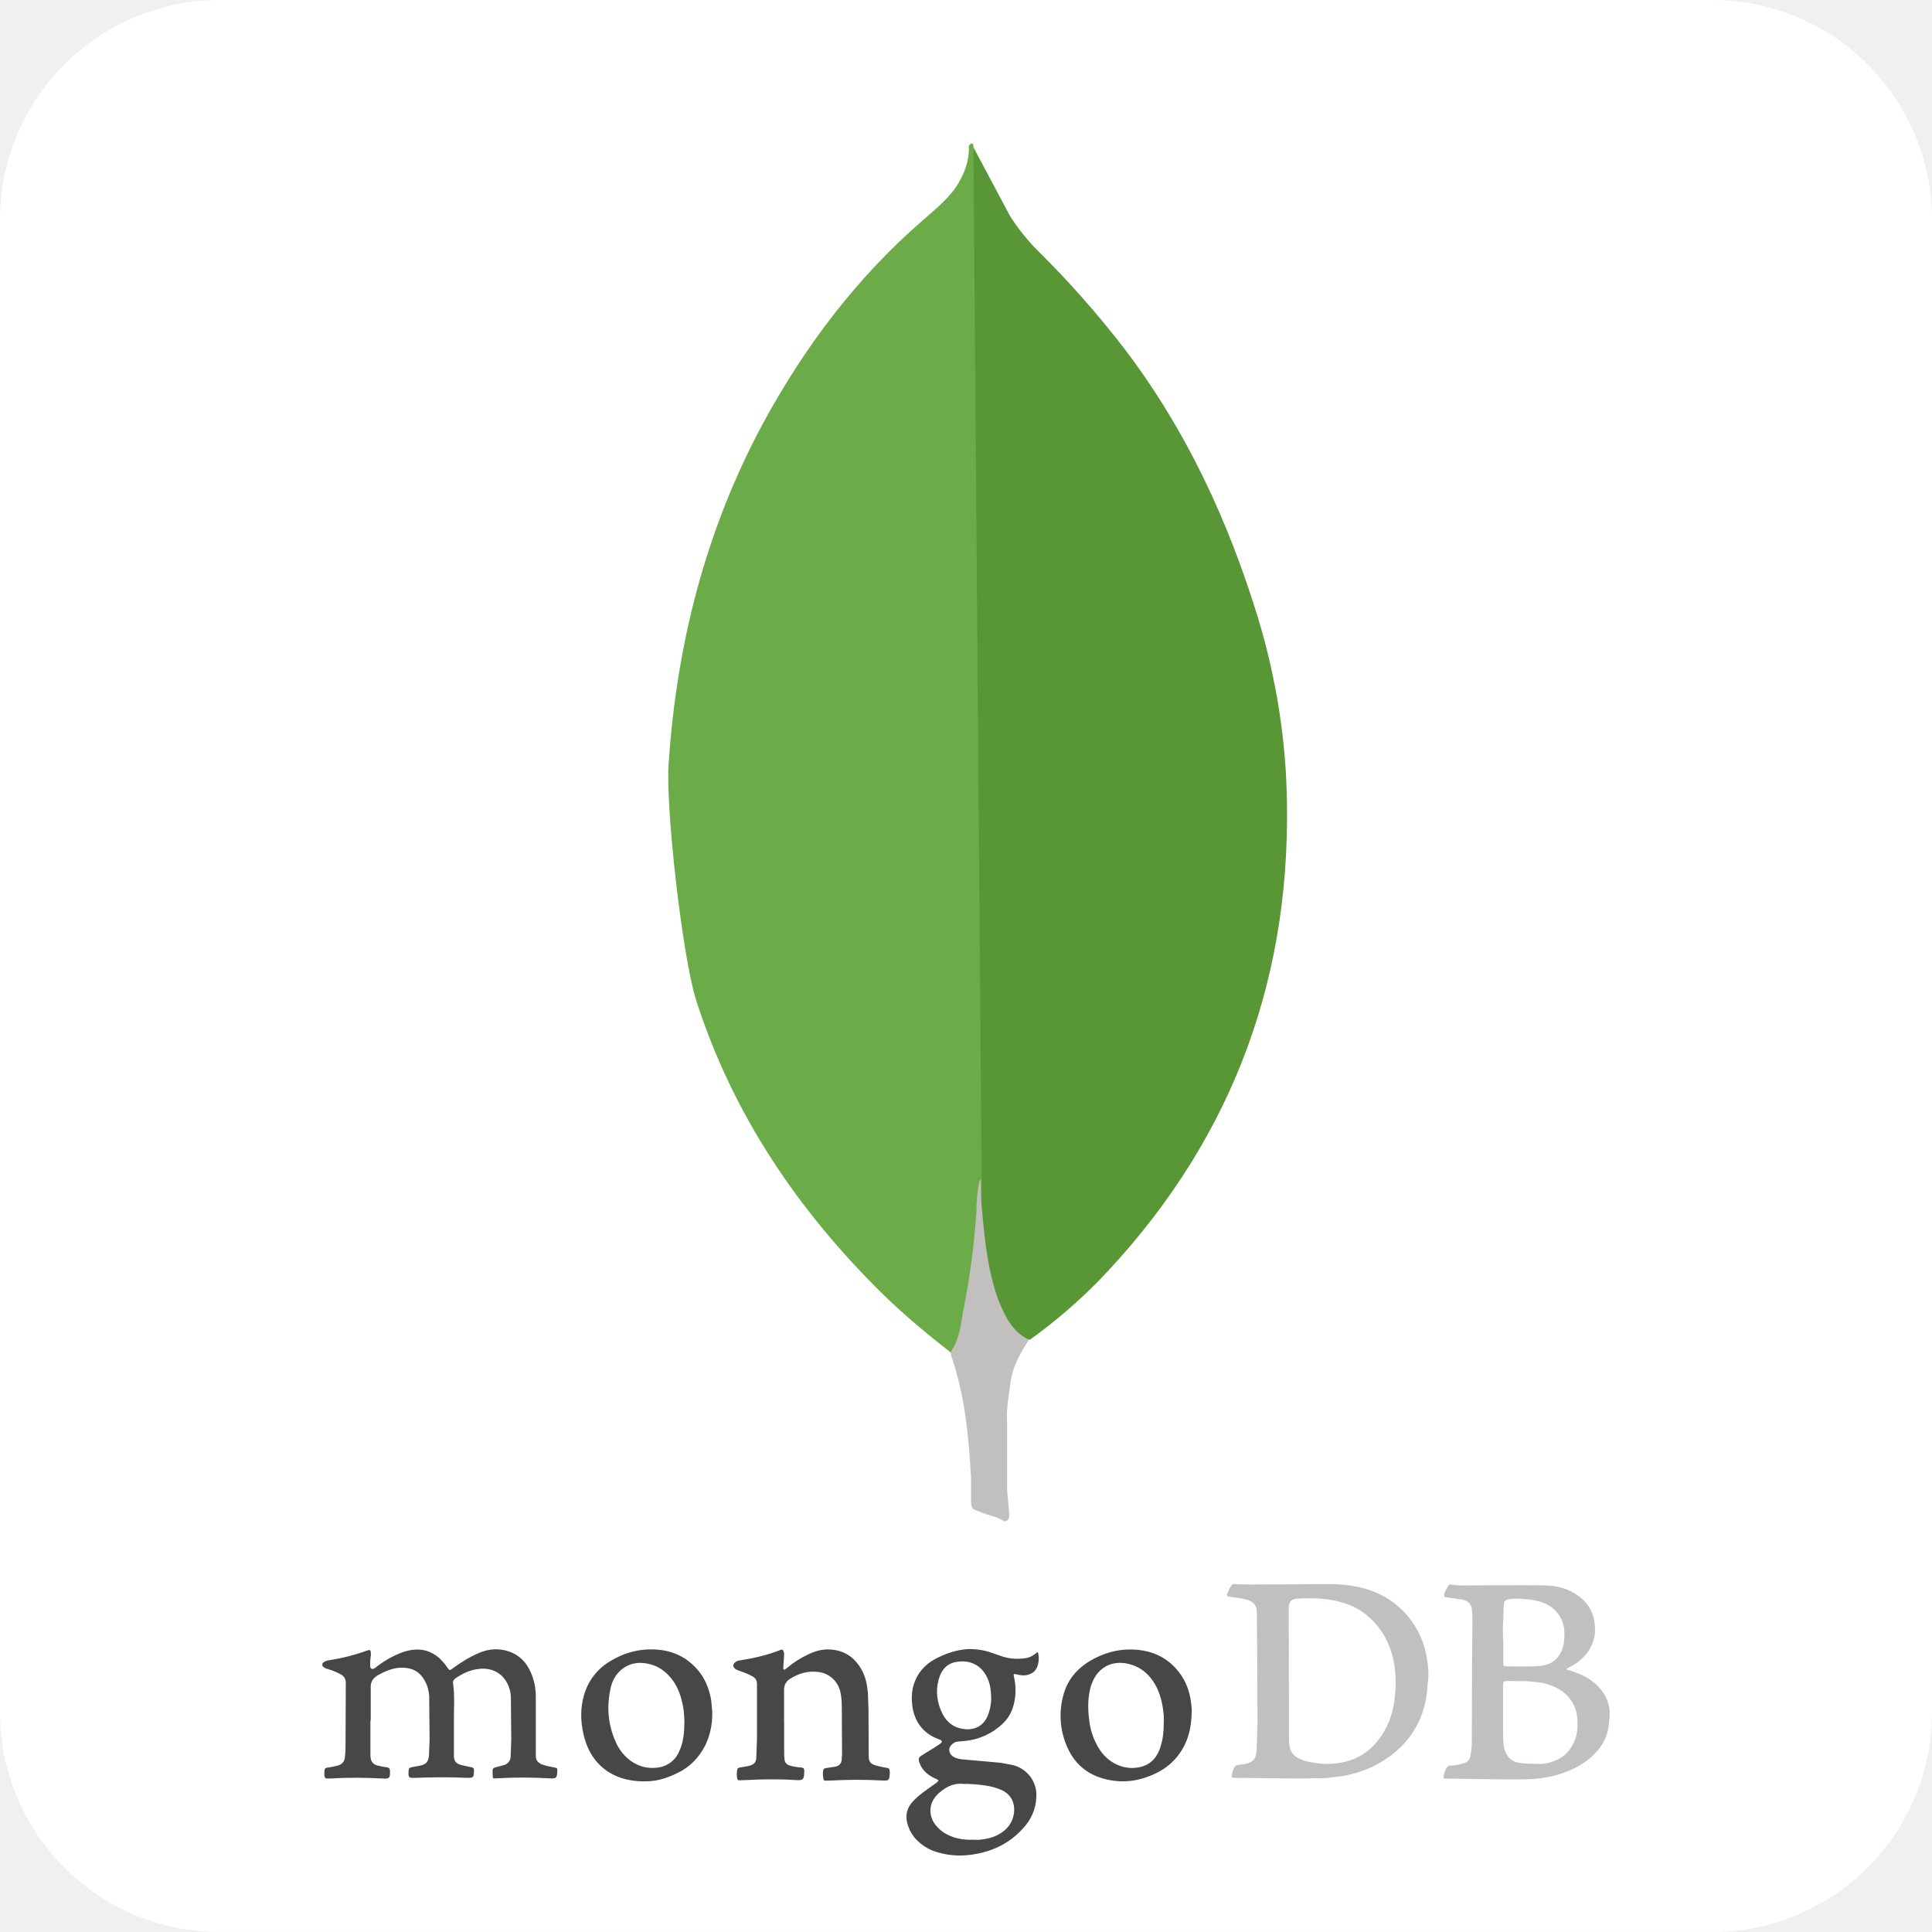
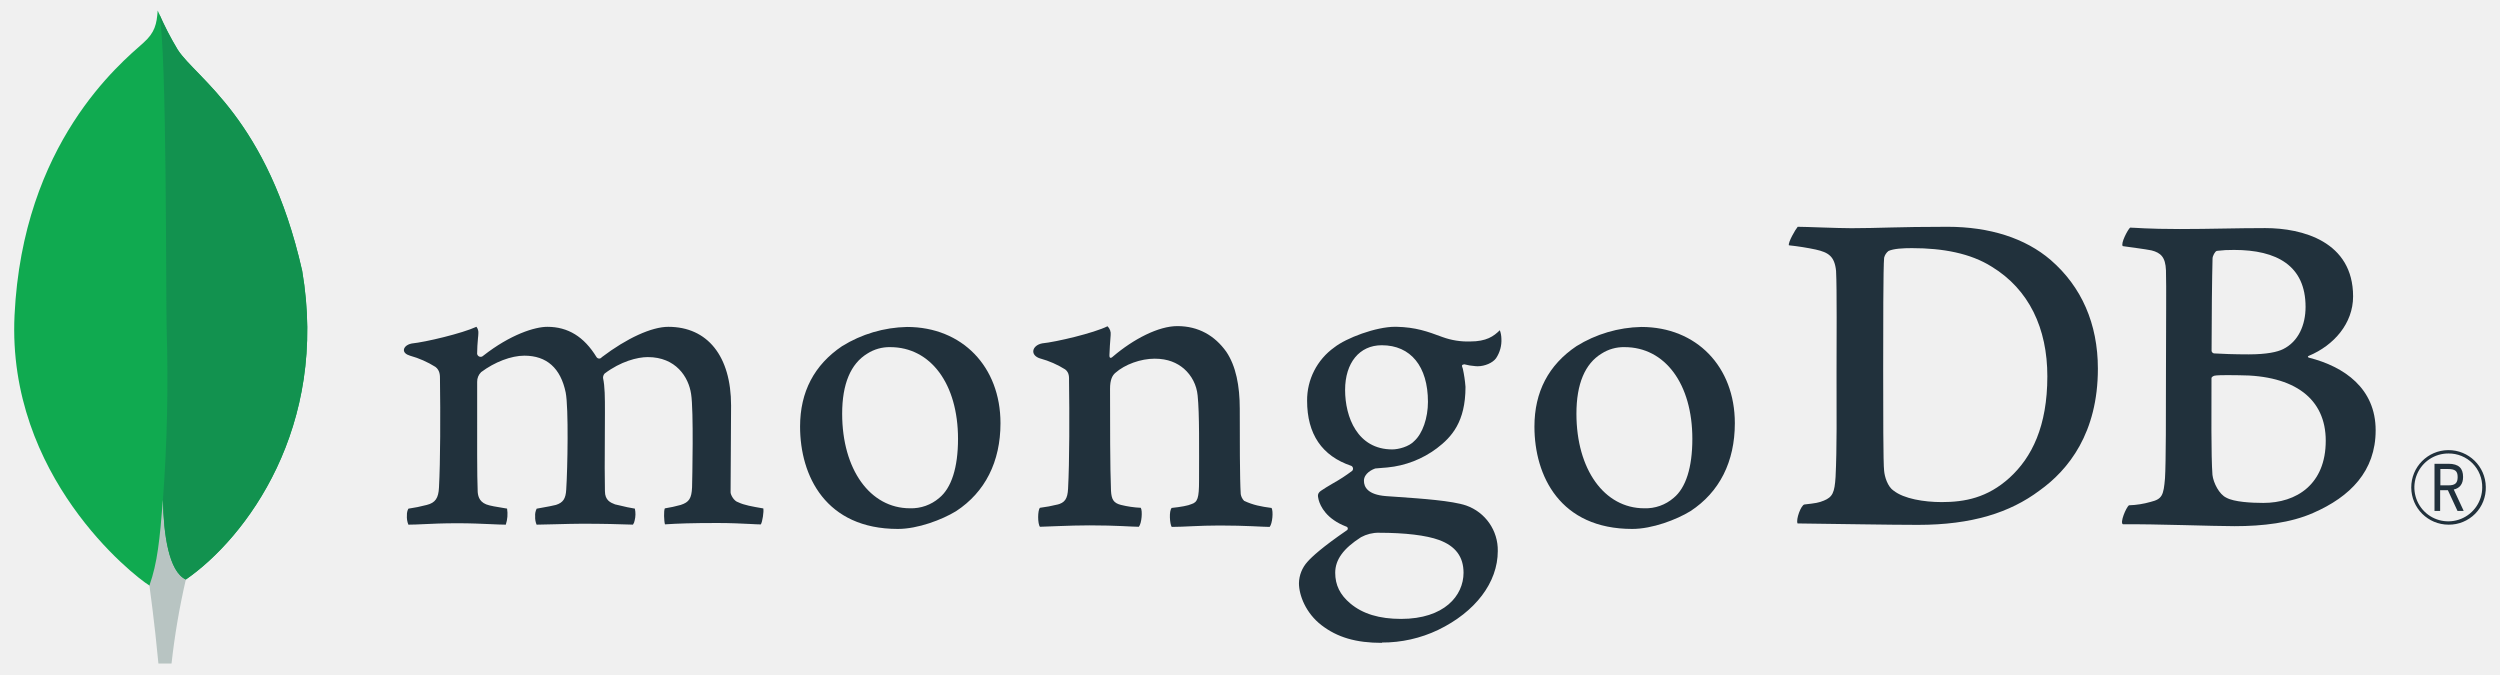
- <svg xmlns="http://www.w3.org/2000/svg" viewBox="0 0 2500.1 2500" width="2500" height="2500">
-   <path d="M2215.6 2500H284.4C127.3 2500 0 2372.7 0 2215.6V284.4C0 127.3 127.3 0 284.4 0h1931.3c157 0 284.4 127.3 284.4 284.4v1931.3c-.1 157-127.4 284.3-284.5 284.3z" fill="#fff" />
-   <path d="M1259.6 190.4l47.6 89.4c10.7 16.5 22.3 31.1 35.9 44.7 40 39.5 77.3 81.7 111.6 126.3 80.6 105.8 135 223.4 173.8 350.6 23.3 77.6 35.9 157.4 36.9 237.9 3.9 240.9-78.7 447.7-245.1 619.6-27 27.2-56.3 52.3-87.5 74.7-16.5 0-24.3-12.6-31.1-24.3-12.4-21.6-20.6-45.3-24.3-69.9-5.9-29.2-9.7-58.3-7.8-88.3v-13.6c-1.3-3.1-15.8-1340.2-10-1347.1z" fill="#599636" />
-   <path d="M1259.6 187.5c-1.9-3.9-3.9-1-5.9 1 1 19.5-5.9 36.9-16.5 53.5-11.7 16.5-27.2 29.2-42.8 42.8-86.3 74.7-154.3 165.1-208.7 266.1C913.2 686.8 875.9 832.5 865.4 986c-4.8 55.3 17.5 250.5 35 306.8 47.6 149.6 133 274.9 243.8 383.6 27.2 26.2 56.3 50.5 86.3 73.9 8.8 0 9.7-7.8 11.7-13.6 3.9-12.4 6.8-25 8.8-37.8l19.5-145.6z" fill="#6cac48" />
-   <path d="M1307.2 1792.6c1.9-22.3 12.6-40.7 24.3-59.2-11.7-4.8-20.4-14.5-27.2-25.2-5.9-10.2-10.7-20.9-14.5-32.1-13.6-40.7-16.5-83.6-20.4-125.2v-25.2c-4.8 3.9-5.9 36.9-5.9 41.8-2.8 44.1-8.7 87.8-17.5 131.1-2.9 17.5-4.8 35-15.6 50.5 0 1.9 0 3.9 1 6.8 17.5 51.5 22.3 103.9 25.2 157.4v19.5c0 23.3-1 18.4 18.4 26.2 7.8 2.9 16.5 3.9 24.3 9.7 5.9 0 6.8-4.8 6.8-8.8l-2.9-32.1v-89.4c-.9-15.6 2-31.1 4-45.8z" fill="#c2bfbf" />
-   <path d="M479.33 2226.45v43.194c0 1.736 0 3.472.307 5.106.51 5.106 3.676 8.271 8.27 9.7 4.29 1.124 8.68 1.94 13.071 2.553 2.553.307 3.37 1.43 3.676 4.187.306 9.7-.51 10.824-9.905 10.211-21.852-1.123-43.806-1.43-65.658 0h-2.042c-6.842.307-7.352-.306-7.352-7.148 0-1.123.306-2.552.306-3.676 0-2.042 1.43-3.165 3.37-3.165 4.595-.51 8.781-1.736 13.07-2.553 5.922-1.43 9.394-5.105 9.905-11.13.817-6.535.817-13.377.817-19.912l.306-76.176c.204-4.493-2.246-8.68-6.229-10.824-5.105-2.859-10.62-5.105-16.236-6.841-1.736-.51-3.37-.817-4.799-1.736-4.187-2.042-4.289-5.719-.306-7.965 1.43-.817 3.165-1.43 4.799-1.736a260.072 260.072 0 0 0 50.546-12.764c3.37-1.123 4.288-.817 4.595 2.553.306 2.042 0 4.595-.307 6.535-.51 3.676-.51 7.352-.51 10.824 0 1.43.306 2.86 1.736 3.676s2.859 0 4.186-.817c5.923-4.595 11.948-8.782 18.483-12.458 9.394-5.105 19.299-9.7 30.123-11.13 13.07-1.736 24.405 1.736 34.412 10.211 4.084 3.676 7.76 7.863 10.824 12.458 2.859 4.187 3.165 4.289 6.841 1.43 10.824-7.965 22.159-15.01 34.412-20.219 12.764-5.412 25.834-6.228 38.905-1.736 13.377 4.8 22.465 14.194 27.877 26.958 4.595 10.211 6.535 20.831 6.535 31.86v76.175c0 5.106 2.042 8.271 7.148 10.824 5.412 2.042 11.334 3.165 17.052 4.289 3.676.817 3.676.817 3.676 4.595-.51 9.394-1.43 9.905-10.517 9.394a588.168 588.168 0 0 0-68.415 0c-4.595.306-4.595.306-4.8-4.289v-1.43c-.306-7.658-.306-7.658 7.148-9.394l7.352-2.042c5.106-1.225 8.782-5.82 8.782-11.13l.817-21.342-.51-55.65c-.205-5.004-1.226-9.906-3.166-14.5-7.148-17.36-22.771-23.589-37.782-21.853-11.334 1.123-21.341 5.719-30.736 12.254-2.042 1.43-3.37 3.165-3.165 5.922 2.553 18.176.817 36.352 1.123 54.528v39.518c0 7.148 2.86 10.517 9.7 12.253l13.071 2.86c2.042.306 3.166 1.123 3.166 3.37v2.041c-.307 7.965-.817 8.271-8.782 8.271-22.771-1.123-45.44-.816-67.905 0-7.658.307-8.27-.51-7.965-8.27.307-4.596.817-4.8 5.106-5.719l9.394-1.736c8.272-1.736 11.335-4.8 11.948-13.683l.816-19.095-.51-57.08c-.51-7.149-2.042-13.888-5.923-20.423-5.718-10.518-14.602-15.93-26.753-16.44-12.254-.817-22.975 3.676-33.289 9.394-7.148 4.187-10.21 9.088-9.7 17.36v41.457zm535.375 1.737v40.028c0 2.859.205 5.718.511 8.475.204 3.88 3.063 7.148 6.842 7.965 4.901 1.43 9.904 2.246 15.01 2.553 2.86.306 3.37 1.43 3.676 3.676v2.042c-.306 9.905-1.43 11.13-11.13 10.518-21.648-1.43-43.194-1.124-64.74 0l-8.27.306c-1.736 0-2.043-.817-2.553-2.042a29.428 29.428 0 0 1 0-11.947c.306-1.736 1.43-2.043 3.165-2.553 4.187-.51 7.659-1.43 11.641-2.043 7.148-1.735 9.7-4.595 9.905-11.947l.817-23.894v-69.947c0-5.106-2.042-8.271-6.535-10.518-5.106-2.859-10.518-4.799-16.236-6.841-1.736-.51-3.37-1.123-4.8-2.042-3.676-2.553-4.186-6.23-.51-9.088 1.634-1.328 3.574-2.145 5.718-2.247 18.176-2.859 35.842-6.841 52.894-13.683 2.043-.817 2.86-.306 3.676 1.43s1.124 3.676.817 5.718l-.817 13.377c0 1.736-.816 4.186.511 4.799 1.736 1.123 2.86-1.43 4.289-2.042a123.8 123.8 0 0 1 27.57-17.564c8.782-4.186 17.87-6.841 28.081-6.228 19.095 1.123 32.676 10.823 41.458 27.57 4.595 8.782 6.535 18.482 7.352 28.387l.817 20.831.306 62.8c.306 4.799 2.042 7.964 6.842 9.7a98.384 98.384 0 0 0 15.316 3.676c4.595.51 4.8 1.43 5.106 5.718v1.43c-.51 9.7-1.123 9.905-10.824 9.394a600.917 600.917 0 0 0-63.616 0c-2.86.306-5.718 0-8.271.306-1.736 0-2.86-.306-3.166-2.042-.51-3.676-1.123-7.352-.306-11.334.306-1.736 1.123-2.553 3.166-2.86l13.07-2.042c4.595-1.123 7.148-4.186 7.658-8.27l.511-7.965-.306-59.43c0-6.841-.307-13.683-1.736-20.422-3.37-14.602-14.5-24.916-29.51-26.448-13.071-1.43-24.916 2.043-35.842 9.088-5.412 3.37-7.659 8.272-7.659 14.194v42.887c0-.817 0-.817.307-.817z" fill="#47474a" />
-   <path d="M1846.82 2147.824c-3.166-20.729-10.824-39.21-24.201-55.447-11.641-14.295-26.652-25.426-43.806-32.37-17.87-7.351-36.965-9.7-56.264-10.21-7.965-.307-116.51 1.429-124.475 0-2.043-.307-3.37.306-4.595 2.042-1.43 2.042-2.86 4.288-3.676 6.535-3.37 7.658-3.37 7.148 4.799 8.27 6.841 1.124 13.377 1.737 19.912 3.677 5.922 2.042 10.211 5.412 11.64 11.947.511 3.166 1.124 103.134 1.124 149.697l-1.123 33.289c-.307 2.552-.511 5.105-1.43 7.352-1.123 3.37-3.166 6.229-6.535 7.658-3.778 1.736-7.76 2.86-11.947 3.166-7.659.816-8.782 1.123-11.335 9.7l-.817 3.166c-.51 3.676-.306 4.288 3.37 4.288l84.957.817 33.29-.51 22.974-2.86c26.141-4.799 49.423-15.623 69.335-32.982 11.334-10.007 20.626-22.158 27.264-35.841 7.964-15.93 11.334-33.289 12.253-50.852 1.532-10.11 1.021-20.32-.715-30.532zm-41.152 40.335c-1.123 18.176-4.8 35.841-14.193 51.669-11.948 20.728-29 35.228-52.588 40.334-10.212 2.042-20.423 3.165-31.145 1.736-7.658-.817-15.01-1.736-22.158-4.289-12.764-4.595-17.36-12.458-17.563-24.915l-.307-171.345c0-10.211 4.595-12.458 11.947-12.764 11.13-.817 22.465-.51 33.493.51 11.845 1.124 23.384 3.983 34.412 8.272 8.17 3.37 15.725 8.067 22.465 13.887 15.317 13.07 25.528 29.51 31.144 48.81 4.595 15.623 5.412 31.552 4.595 47.482zm277.337 27.876c0-1.736 0-3.165-.306-4.799-2.553-15.623-10.824-27.57-23.588-36.658-8.271-5.923-17.563-9.905-27.264-12.764-1.736-.51-3.165-1.124-4.8-1.43.307-1.43 1.124-1.736 2.043-2.042 5.718-2.86 11.13-5.923 15.93-10.211 8.781-7.352 14.602-16.44 17.563-27.57 1.736-5.923 1.736-11.948 1.123-18.177-.919-14.806-8.577-28.387-20.729-36.964-13.07-9.701-28.387-13.683-44.316-13.888-30.736-.51-61.676 0-92.31 0-8.782 0-17.563.51-26.753-.817-1.736-.306-4.187-.816-5.412 1.124-2.043 3.676-4.596 7.352-5.412 11.64-.307 2.043.306 3.166 2.552 3.37l19.606 2.86c7.658 1.123 13.07 5.411 13.683 12.253.51 4.697.817 9.496.817 14.193l-.51 53.099-.307 105.074c0 6.228-.817 12.253-2.042 18.482-.613 4.084-3.472 7.352-7.352 8.475-5.719 1.736-11.13 3.37-17.053 3.37-3.268-.306-6.331 1.736-7.352 4.8-1.123 2.552-2.042 5.411-2.553 7.964-.51 3.37.306 4.595 3.676 4.187 2.553-.307 96.292 2.042 113.958.306 10.517-1.123 20.83-2.553 31.246-5.718 17.87-5.719 34.412-13.888 47.482-27.877 10.824-11.335 17.053-25.018 17.564-40.947.816-3.676.816-7.352.816-11.335zm-137.851-116.51l.817-22.77c0-4.29 1.735-6.23 5.922-7.149 6.842-1.43 13.683-.817 20.423-.51 6.841.51 13.376 1.43 20.218 3.37 12.458 3.675 22.158 10.823 27.877 22.77 2.552 5.412 3.982 11.335 3.982 17.36.306 7.964-.306 15.623-3.37 23.281-4.8 10.518-12.458 17.36-23.588 19.3-11.13 2.042-42.58 1.123-47.482 1.123-4.289 0-4.595-.51-4.595-4.8v-26.753c-.715-8.271-.715-16.644-.306-25.018zm92.31 152.862c-4.8 12.764-13.684 21.648-26.141 26.448-6.842 2.552-13.684 4.186-20.831 3.676-8.782-.307-17.564 0-26.448-1.736-11.947-2.553-17.359-13.888-18.176-22.159-1.43-14.5-.51-29.306-.816-40.028v-37.475c0-4.595.51-5.923 5.412-5.923l26.753.307 18.176 2.042c12.764 2.86 24.405 7.658 33.493 17.563 7.352 7.965 11.334 17.564 12.253 28.081.817 9.905.307 19.606-3.37 29z" fill="#c2bfbf" />
-   <path d="M1315.529 2166.817l7.352 1.123c7.964.307 17.359-2.552 20.218-13.683a29.258 29.258 0 0 0 0-16.235c-1.736 0-2.553 1.43-3.37 2.042-4.288 3.37-9.088 5.412-14.193 5.922-10.212 1.124-20.423.51-30.43-3.165l-13.887-4.8c-9.7-3.165-19.912-4.492-30.123-3.982-14.5 1.123-28.081 5.923-40.947 12.764-13.683 7.352-23.282 18.483-27.877 33.493-2.553 8.782-2.86 17.87-1.736 26.958 2.86 20.729 13.683 35.228 32.982 42.887 1.124.306 2.043.817 3.166 1.123 2.553 1.43 2.859 2.86.51 4.8l-7.147 4.799-17.053 10.517c-4.289 2.553-4.8 4.595-3.37 9.088 1.736 5.31 4.8 10.007 9.088 13.683 3.88 3.37 8.271 6.025 13.07 7.965 3.166 1.43 3.166 2.042.307 4.595l-16.236 11.641c-5.412 4.187-10.824 8.271-15.317 13.683a27.922 27.922 0 0 0-6.842 25.528c2.145 9.905 7.25 18.789 14.807 25.528a59.6 59.6 0 0 0 26.14 14.194c15.93 4.595 32.37 4.8 48.606 1.736 23.282-4.289 43.704-14.602 59.634-32.063 11.13-11.641 17.563-25.324 18.176-41.56 1.327-19.504-11.743-36.965-30.736-41.458l-15.317-2.859-46.87-4.187c-5.105-.306-10.21-1.123-14.5-3.676-5.411-3.37-6.841-9.905-3.37-14.193 2.554-3.166 5.72-5.106 9.701-5.412l9.088-.817a82.347 82.347 0 0 0 47.993-21.852 50.514 50.514 0 0 0 14.5-24.2c3.37-12.254 3.37-24.916.51-37.374-.816-3.165-.51-3.37 3.37-2.86zm-69.641 141.528c1.736.306 3.37 0 5.106 0 11.947.51 24.2 1.43 35.841 4.595 3.778 1.123 7.556 2.553 11.13 4.289 11.335 6.229 15.623 17.053 14.194 28.693-1.736 12.764-8.782 21.852-19.912 27.877-7.352 4.187-15.623 5.923-24.2 6.842-3.166.306-5.923 0-9.089 0-9.905.306-19.605-.817-29-4.8-6.535-2.553-11.947-6.229-16.746-11.334-9.905-9.905-14.602-28.081.306-42.887 9.088-8.476 19.3-14.398 32.37-13.275zm32.472-88.634c-5.923 15.011-19.095 19.606-32.064 17.564-11.947-1.736-20.728-8.271-26.447-19.095-7.352-14.5-9.394-29.51-5.105-45.134 3.165-11.64 10.21-20.422 22.77-22.465 15.93-2.859 31.145 2.86 39.212 18.789 4.187 7.658 5.922 17.053 5.922 30.43-.306 5.411-1.43 12.764-4.288 19.911zm-358.006-19.4c-2.553-15.318-8.271-29.307-18.79-40.948-15.622-17.36-35.534-24.915-57.999-25.018-19.605-.306-38.088 5.412-54.528 15.624-16.236 9.7-28.08 25.221-33.289 43.5-4.799 16.44-4.595 33.288-.816 50.035 9.904 44.93 44.623 64.228 86.08 61.37 12.254-.818 23.895-4.8 34.923-10.212 16.44-7.658 28.387-19.912 36.658-36.046 6.535-13.376 9.394-27.57 9.088-43.806zm-40.335 63.105c-4.186 13.07-15.623 22.464-29.306 23.894-12.458 1.736-24.2-1.43-34.616-8.782-7.556-5.616-13.683-12.866-17.87-21.341-11.64-23.895-13.683-48.81-7.658-74.44 1.94-7.965 6.024-15.113 11.947-20.73 10.517-9.7 22.771-11.946 36.352-9.087 13.07 2.86 22.975 9.905 31.144 20.729s11.947 23.281 14.194 36.352c1.123 6.535 1.123 13.376 1.43 17.563 0 13.683-1.124 24.916-5.413 35.842zm661.178-60.757c-2.042-16.44-8.271-31.553-19.912-44.01-15.317-16.747-35.229-23.895-57.387-24.201-19.095-.307-36.658 5.105-52.894 14.5-18.176 10.823-30.736 26.14-35.535 46.87-5.719 22.668-3.37 46.562 6.841 67.598 9.394 19.911 25.324 32.676 46.36 38.394 23.28 6.229 45.44 3.37 67.087-7.148 18.789-9.088 32.063-23.282 39.824-42.58 4.595-11.335 6.229-23.589 6.535-37.783.204-2.552-.408-7.147-.919-11.64zm-39.211 57.08c-4.595 15.317-14.194 25.324-30.43 27.57-11.947 1.737-23.281-1.122-33.493-7.964-8.781-5.922-15.01-13.887-19.605-23.282-5.106-9.904-7.965-20.422-9.088-31.246-1.736-13.377-1.736-26.447 1.43-39.824.612-2.655 1.43-5.208 2.552-7.658 7.965-19.912 25.528-29 46.36-24.405 13.887 3.165 24.404 10.824 32.369 22.465 7.658 11.334 11.334 23.894 13.07 37.373.817 5.412 1.124 11.13.817 15.93 0 11.13-.817 21.34-4.186 31.246z" fill="#47474a" />
+ <svg xmlns="http://www.w3.org/2000/svg" id="Layer_1" data-name="Layer 1" viewBox="0 0 1112.61 300">
+   <defs>
+     <style>.cls-1{fill:#10aa50;}.cls-2{fill:#b8c4c2;}.cls-3{fill:#12924f;}.cls-4{fill:#21313c;}</style>
+   </defs>
+   <path class="cls-1" d="M134.44,120.34C119.13,52.8,87.22,34.82,79.08,22.11a144.57,144.57,0,0,1-8.9-17.42c-.43,6-1.22,9.78-6.32,14.33C53.62,28.15,10.13,63.59,6.47,140.33c-3.41,71.55,52.6,115.67,60,120.23,5.69,2.8,12.62.06,16-2.51,27-18.53,63.89-67.93,52-137.71" />
+   <path class="cls-2" d="M72.5,222.46c-1.41,17.71-2.42,28-6,38.12,0,0,2.35,16.86,4,34.72h5.84a324.73,324.73,0,0,1,6.37-37.39C75.15,254.19,72.79,238,72.5,222.46Z" />
+   <path class="cls-3" d="M82.7,257.92h0c-7.64-3.53-9.85-20.06-10.19-35.46a725.83,725.83,0,0,0,1.65-76.35c-.4-13.36.19-123.74-3.29-139.9A134.29,134.29,0,0,0,79.08,22.1c8.14,12.72,40.06,30.7,55.36,98.24C146.36,190,109.67,239.27,82.7,257.92Z" />
+   <path class="cls-4" d="M1089.7,233.5a16.59,16.59,0,1,1,16.59-16.82,16.38,16.38,0,0,1-16.59,16.82m0-31.68a15.1,15.1,0,1,0,15,15.14,14.85,14.85,0,0,0-15-15.14m4,25.58-4.28-9.23h-3.45v9.23h-2.51v-21h6.19c4.61,0,6.53,2,6.53,5.87,0,3.08-1.45,5-4.15,5.59l4.42,9.51ZM1086.07,216h3.63c2.94,0,4.06-1,4.06-3.68s-1.07-3.59-4.38-3.59h-3.31Z" />
+   <path class="cls-4" d="M842.79,218.38c4.49,3.59,13.46,5.07,21.37,5.07,10.25,0,20.3-1.9,30.12-10.77,10-9.09,16.88-23,16.88-45.21,0-21.34-8.12-38.66-24.78-48.8-9.4-5.91-21.58-8.24-35.47-8.24-4,0-8.12.21-10.46,1.27a5.49,5.49,0,0,0-1.93,3c-.42,3.8-.42,32.74-.42,49.85,0,17.54,0,42,.42,45,.22,2.54,1.5,7,4.27,8.87M800.15,100.93c3.63,0,17.43.63,23.85.63,12,0,20.29-.63,42.72-.63,18.8,0,34.62,5.07,45.93,14.78,13.68,11.84,21,28.31,21,48.38,0,28.52-13,45-26.07,54.29-13,9.72-29.91,15.21-54,15.21-12.82,0-34.83-.42-53.2-.63H800c-.86-1.69,1.57-8.28,3.07-8.45,5-.56,6.32-.76,8.62-1.71,3.88-1.59,4.79-3.57,5.22-10.54.64-13.1.43-28.73.43-46.48,0-12.67.21-37.39-.21-45.21-.65-6.54-3.41-8.23-9-9.5a116.24,116.24,0,0,0-12-1.9c-.42-1.27,2.86-7,3.93-8.24" />
+   <path class="cls-4" d="M986.6,111.65c-.85.21-1.92,2.33-1.92,3.38-.22,7.61-.43,27.46-.43,41.19a1.36,1.36,0,0,0,1.07,1.06c2.77.21,9.61.43,15.38.43,8.12,0,12.82-1.06,15.38-2.33,6.84-3.38,10-10.78,10-18.8,0-18.38-12.82-25.35-31.83-25.35a57.35,57.35,0,0,0-7.69.42m48.5,84.5c0-18.59-13.68-29.15-38.68-29.15-1.06,0-9-.21-10.89.21-.64.21-1.28.63-1.28,1.06,0,13.31-.22,34.64.43,43.09.43,3.59,3,8.66,6.19,10.14,3.42,1.9,11.11,2.32,16.45,2.32,14.74,0,27.78-8.23,27.78-27.67M948,101.3c1.93,0,7.61.63,22.14.63,13.67,0,24.78-.42,38-.42,16.45,0,39.09,5.92,39.09,30.42,0,12-8.54,21.76-19.65,26.41-.64.21-.64.63,0,.84,15.81,4,29.69,13.73,29.69,32.32,0,18.17-11.32,29.58-27.77,36.76-10,4.44-22.43,5.91-35,5.91-9.61,0-35.37-1-49.69-.84-1.5-.63,1.37-7.4,2.65-8.45a39.38,39.38,0,0,0,9.69-1.52c5.12-1.26,5.73-2.91,6.37-10.52.43-6.55.43-30,.43-46.69,0-22.82.22-38.23,0-45.84-.21-5.91-2.35-7.82-6.41-8.87-3.2-.64-8.54-1.27-12.81-1.9-1.07-1.06,2.22-7.4,3.28-8.24" />
+   <path class="cls-4" d="M181.75,233.5a9.26,9.26,0,0,1-.65-4.27,5.43,5.43,0,0,1,.65-2.85,72.58,72.58,0,0,0,8.2-1.67c3.78-.94,5.2-3,5.42-7.82.62-11.39.66-32.76.44-47.78v-.44c0-1.62,0-3.82-2-5.37a42.94,42.94,0,0,0-11.33-5c-1.79-.53-2.78-1.47-2.73-2.57s1.18-2.4,3.51-2.86c6.19-.63,22.41-4.5,28.78-7.44a4.22,4.22,0,0,1,.85,3c0,.66-.1,1.36-.17,2.08-.18,2.12-.38,4.53-.38,6.93a1.58,1.58,0,0,0,2.68.91c12.13-9.51,23-12.9,28.57-12.9,9.17,0,16.31,4.38,21.84,13.4a1.47,1.47,0,0,0,1.24.73,1.42,1.42,0,0,0,1.16-.62c11.15-8.46,22.2-13.51,29.6-13.51,17.48,0,27.93,13.09,27.93,35,0,6.3-.06,14.29-.12,21.74-.05,6.54-.1,12.67-.1,16.91,0,1,1.38,3.88,3.45,4.45,2.56,1.25,6.25,1.89,10.92,2.69l.18,0c.35,1.26-.39,6.15-1.1,7.15-1.16,0-2.76-.1-4.76-.2-3.63-.18-8.61-.43-14.4-.43-11.62,0-17.69.22-23.49.6-.44-1.45-.59-6.13-.06-7.11A61.55,61.55,0,0,0,303,224.7c3.7-1.22,4.77-2.9,5-7.81.09-3.49.76-34.24-.43-41.54-1.1-7.57-6.8-16.43-19.27-16.43-4.63,0-12.1,1.93-19.22,7.33a2.8,2.8,0,0,0-.7,1.81v.15c.84,3.94.84,8.54.84,15.49,0,4,0,8.17-.05,12.34-.05,8.48-.09,16.48.05,22.53,0,4.12,2.49,5.11,4.5,5.9,1.09.24,1.95.45,2.82.65,1.67.41,3.41.83,6,1.24a11.49,11.49,0,0,1-.1,5.32,4.26,4.26,0,0,1-.75,1.81c-6.46-.22-13.09-.41-22.66-.41-2.9,0-7.63.12-11.81.23-3.39.09-6.59.18-8.41.19a8.24,8.24,0,0,1-.64-3.68,6.38,6.38,0,0,1,.67-3.44l2.57-.47c2.24-.4,4.18-.74,6-1.2,3.16-1,4.35-2.72,4.58-6.75.62-9.4,1.1-36.49-.23-43.27-2.26-10.88-8.45-16.4-18.41-16.4-5.83,0-13.2,2.81-19.22,7.32a5.86,5.86,0,0,0-1.77,4.35c0,3.23,0,7.07,0,11.19,0,13.6-.09,30.53.24,37.85.2,2.26,1,4.94,5.23,5.92.93.27,2.53.53,4.39.84,1.07.18,2.24.37,3.45.59a15.16,15.16,0,0,1-.57,7.15c-1.86,0-4.15-.12-6.77-.23-4-.18-9-.4-14.65-.4-6.68,0-11.33.22-15.06.4-2.51.12-4.68.22-6.85.23" />
+   <path class="cls-4" d="M396.2,154.49A18.22,18.22,0,0,0,386,157.36c-7.42,4.51-11.2,13.52-11.2,26.76,0,24.78,12.41,42.09,30.18,42.09A19,19,0,0,0,418,221.6c5.46-4.45,8.36-13.55,8.36-26.29,0-24.41-12.13-40.82-30.18-40.82m3.42,80.91c-32.1,0-43.53-23.55-43.53-45.58,0-15.39,6.29-27.42,18.7-35.77a57.11,57.11,0,0,1,28.89-8.54c24.49,0,41.6,17.61,41.6,42.84,0,17.14-6.83,30.68-19.76,39.14-6.21,3.8-17,7.91-25.9,7.91" />
+   <path class="cls-4" d="M723,154.49a18.17,18.17,0,0,0-10.22,2.87c-7.42,4.51-11.2,13.52-11.2,26.76,0,24.78,12.41,42.09,30.18,42.09a19,19,0,0,0,13.06-4.61c5.46-4.45,8.35-13.55,8.35-26.29,0-24.41-12.12-40.82-30.17-40.82m3.42,80.91c-32.1,0-43.53-23.55-43.53-45.57,0-15.41,6.29-27.43,18.71-35.78a57,57,0,0,1,28.88-8.54c24.49,0,41.6,17.62,41.6,42.83,0,17.16-6.83,30.69-19.76,39.14-6.21,3.81-17,7.92-25.9,7.92" />
+   <path class="cls-4" d="M614.92,153.65c-9.89,0-16.29,7.81-16.29,19.9s5.51,26.46,21,26.46c2.66,0,7.48-1.18,9.87-3.81,3.6-3.31,6-10.15,6-17.37,0-15.77-7.68-25.18-20.53-25.18m-1.28,83.44a16.29,16.29,0,0,0-8,2c-7.83,5-11.46,10-11.46,15.81,0,5.44,2.11,9.77,6.65,13.61,5.5,4.66,12.92,6.93,22.67,6.93,19.19,0,27.79-10.32,27.79-20.54,0-7.12-3.57-11.89-10.92-14.59-5.66-2.07-15.12-3.21-26.7-3.21m1.28,49c-11.52,0-19.82-2.43-26.91-7.89-6.9-5.32-10-13.22-10-18.68a14.61,14.61,0,0,1,3.78-9.5c2-2.28,6.65-6.55,17.4-13.94a.92.92,0,0,0,.56-.85.89.89,0,0,0-.68-.88c-8.85-3.39-11.52-9-12.33-12,0-.11,0-.28-.09-.47-.25-1.18-.49-2.3,1.12-3.45,1.24-.88,3.22-2.06,5.34-3.31a71.89,71.89,0,0,0,8.59-5.59,1.41,1.41,0,0,0-.36-2.2c-13.1-4.4-19.7-14.13-19.7-29a28.83,28.83,0,0,1,12.1-23.73c5.27-4.17,18.5-9.18,27.07-9.18h.5c8.81.21,13.78,2.06,20.66,4.6a32.84,32.84,0,0,0,12.22,1.94c7.29,0,10.48-2.31,13.22-5a11.47,11.47,0,0,1,.7,3.78,14.22,14.22,0,0,1-2.38,8.68c-1.49,2.07-5,3.57-8.21,3.57-.33,0-.65,0-1-.05a26.94,26.94,0,0,1-5-.83l-.82.29c-.26.38-.09.8.12,1.34a1.7,1.7,0,0,1,.12.33,58.52,58.52,0,0,1,1.19,8.1c0,15.55-6.13,22.32-12.76,27.34a43.56,43.56,0,0,1-22,8.52h0c-.17,0-1,.07-2.56.21-1,.09-2.3.21-2.49.21l-.19,0c-1.44.4-5.2,2.19-5.2,5.52,0,2.76,1.7,6.19,9.83,6.81l5.26.37c10.72.75,24.11,1.68,30.41,3.81a21.06,21.06,0,0,1,14.07,20.27c0,13.95-9.92,27.07-26.53,35.09a57.66,57.66,0,0,1-25.09,5.63" />
+   <path class="cls-4" d="M565.86,226.06c-4.7-.63-8.13-1.27-12.18-3.17a5.6,5.6,0,0,1-1.5-3c-.43-6.55-.43-25.56-.43-38,0-10.15-1.7-19-6-25.35-5.13-7.19-12.39-11.41-21.79-11.41-8.33,0-19.44,5.7-28.62,13.52-.22.21-1.63,1.55-1.6-.53s.35-6.3.55-9a4.63,4.63,0,0,0-1.4-3.92c-6,3-22.83,7-29.06,7.61-4.54.88-5.69,5.25-.84,6.76l.07,0a41.46,41.46,0,0,1,11,4.84c1.92,1.48,1.71,3.59,1.71,5.28.21,14.15.21,35.91-.43,47.74-.21,4.65-1.5,6.34-4.92,7.19l.32-.11a66.46,66.46,0,0,1-7.91,1.48c-1.07,1.05-1.07,7.18,0,8.45,2.14,0,13-.63,22-.63,12.38,0,18.79.63,22,.63,1.29-1.48,1.71-7.18.86-8.45a45,45,0,0,1-8.77-1.27c-3.41-.84-4.27-2.54-4.48-6.33-.42-9.94-.42-31.06-.42-45.43,0-4,1.06-5.91,2.34-7,4.27-3.8,11.33-6.33,17.52-6.33,6,0,10,1.9,13,4.43A18.1,18.1,0,0,1,533,176c.85,8,.63,24.09.63,38,0,7.61-.63,9.52-3.41,10.36-1.28.63-4.7,1.27-8.76,1.69-1.28,1.27-.86,7.18,0,8.45,5.55,0,12-.63,21.36-.63,11.75,0,19.23.63,22.22.63,1.28-1.48,1.71-7,.86-8.45" />
</svg>
